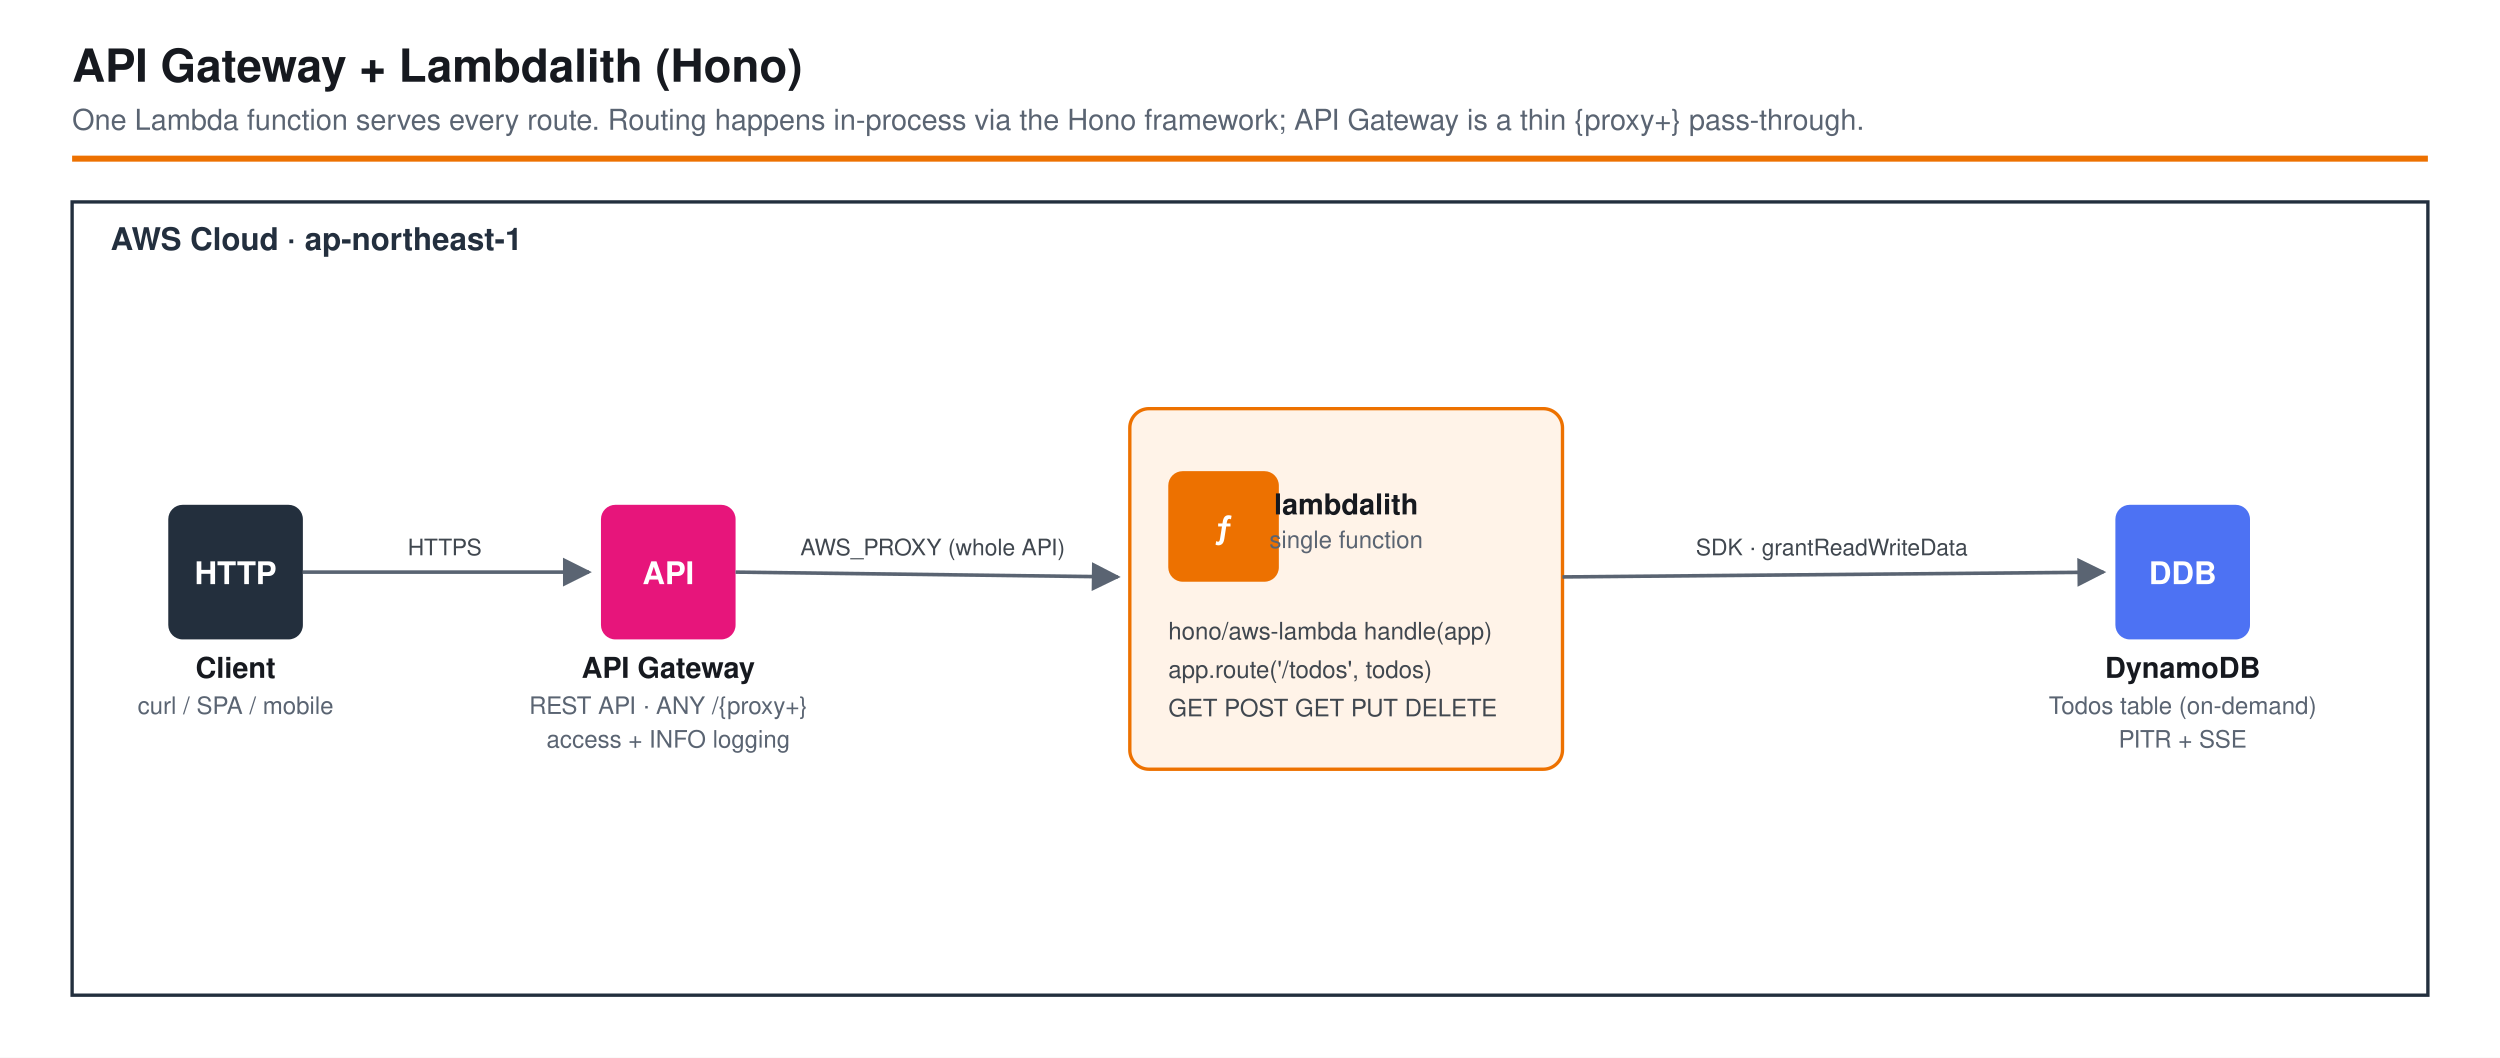
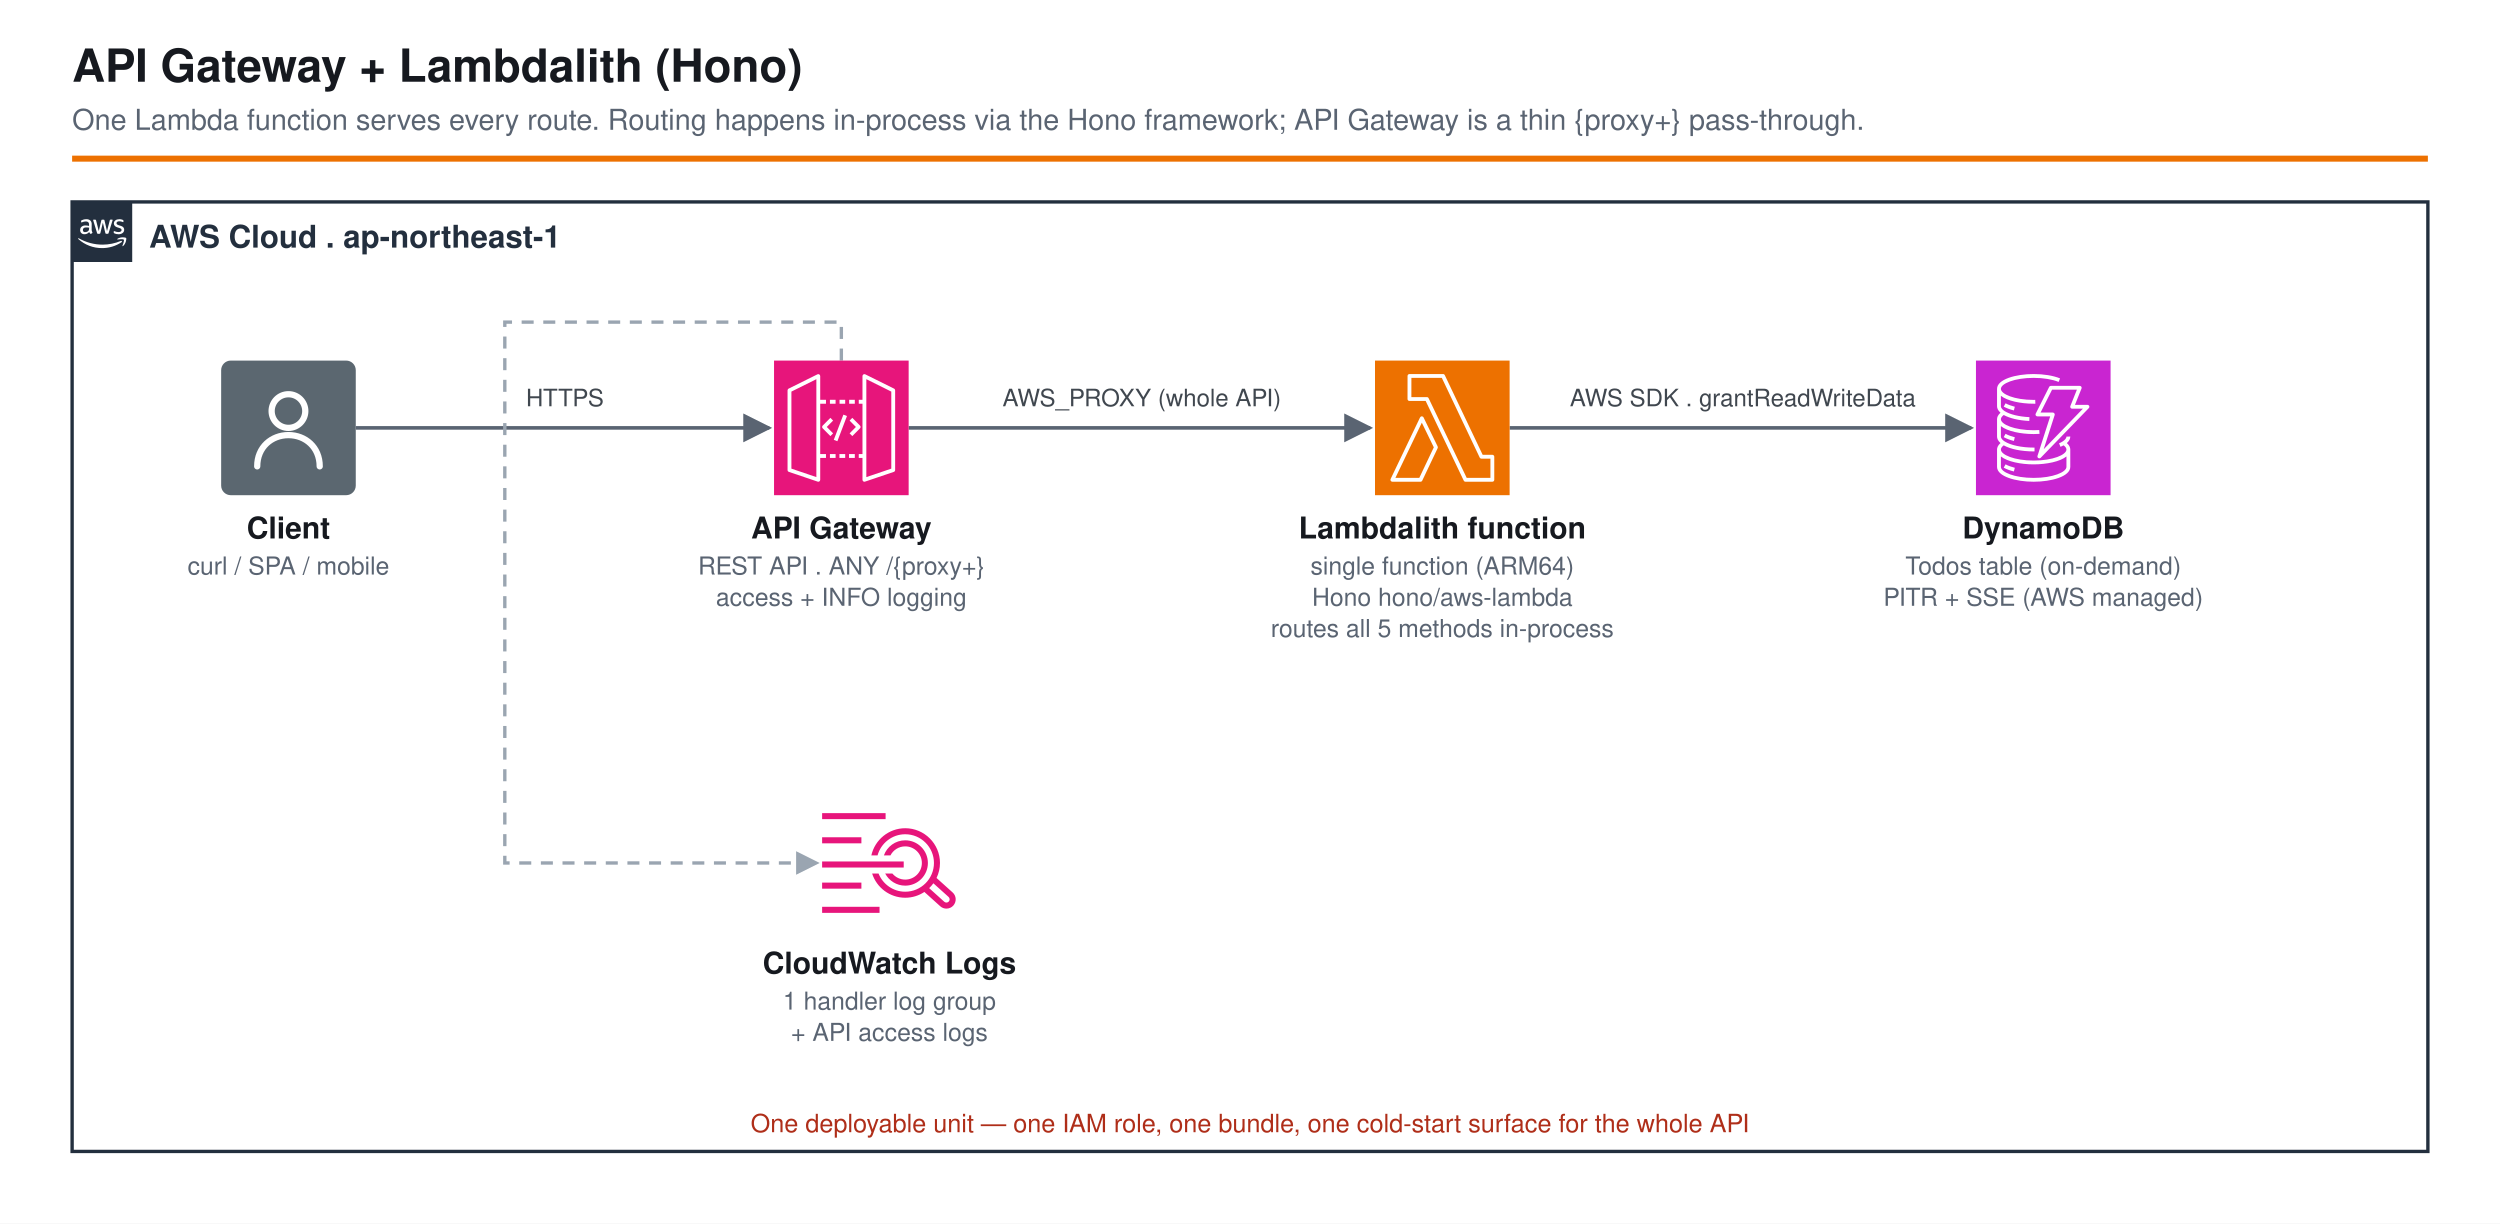
- <svg xmlns="http://www.w3.org/2000/svg" viewBox="0 0 1040 440" width="1040px" height="440px" font-family="Helvetica, Arial, sans-serif" content="&lt;mxfile host=&quot;app.diagrams.net&quot; agent=&quot;aws-cdk-reference-architectures&quot;&gt;&lt;diagram id=&quot;overview&quot; name=&quot;overview&quot;&gt;&lt;mxGraphModel dx=&quot;1040&quot; dy=&quot;440&quot; grid=&quot;0&quot; page=&quot;1&quot; pageWidth=&quot;1040&quot; pageHeight=&quot;440&quot; background=&quot;#ffffff&quot;&gt;&lt;root&gt;&lt;mxCell id=&quot;0&quot;/&gt;&lt;mxCell id=&quot;1&quot; parent=&quot;0&quot;/&gt;&lt;/root&gt;&lt;/mxGraphModel&gt;&lt;/diagram&gt;&lt;/mxfile&gt;">
+ <svg xmlns="http://www.w3.org/2000/svg" content="&lt;mxfile host=&quot;app.diagrams.net&quot; agent=&quot;aws-icon-diagram-skill&quot; version=&quot;24.0.0&quot;&gt;&lt;diagram id=&quot;overview&quot; name=&quot;overview&quot;&gt;&lt;mxGraphModel dx=&quot;1024&quot; dy=&quot;768&quot; grid=&quot;0&quot; gridSize=&quot;10&quot; guides=&quot;1&quot; tooltips=&quot;1&quot; connect=&quot;1&quot; arrows=&quot;1&quot; fold=&quot;1&quot; page=&quot;1&quot; pageScale=&quot;1&quot; pageWidth=&quot;1040&quot; pageHeight=&quot;509&quot; background=&quot;#ffffff&quot; math=&quot;0&quot; shadow=&quot;0&quot;&gt;&lt;root&gt;&lt;mxCell id=&quot;0&quot;/&gt;&lt;mxCell id=&quot;1&quot; parent=&quot;0&quot;/&gt;&lt;mxCell id=&quot;11&quot; value=&quot;AWS Cloud . ap-northeast-1&quot; style=&quot;points=[[0,0],[0.25,0],[0.5,0],[0.75,0],[1,0],[1,0.25],[1,0.5],[1,0.75],[1,1],[0.75,1],[0.5,1],[0.25,1],[0,1],[0,0.75],[0,0.5],[0,0.25]];outlineConnect=0;gradientColor=none;html=1;whiteSpace=wrap;fontSize=12;fontStyle=0;container=1;pointerEvents=0;collapsible=0;recursiveResize=0;shape=mxgraph.aws4.group;grIcon=mxgraph.aws4.group_aws_cloud_alt;strokeColor=#232F3E;fillColor=none;verticalAlign=top;align=left;spacingLeft=30;fontColor=#232F3E;dashed=0;&quot; parent=&quot;1&quot; vertex=&quot;1&quot;&gt;&lt;mxGeometry x=&quot;30.0&quot; y=&quot;84.0&quot; width=&quot;980.0&quot; height=&quot;395.0&quot; as=&quot;geometry&quot;/&gt;&lt;/mxCell&gt;&lt;mxCell id=&quot;12&quot; value=&quot;Client curl / SPA / mobile&quot; style=&quot;sketch=0;outlineConnect=0;fontColor=#232F3E;gradientColor=none;fillColor=#232F3D;strokeColor=none;dashed=0;verticalLabelPosition=bottom;verticalAlign=top;align=center;html=1;fontSize=12;fontStyle=0;aspect=fixed;pointerEvents=1;shape=mxgraph.aws4.client;&quot; parent=&quot;1&quot; vertex=&quot;1&quot;&gt;&lt;mxGeometry x=&quot;92.0&quot; y=&quot;150.0&quot; width=&quot;56&quot; height=&quot;56&quot; as=&quot;geometry&quot;/&gt;&lt;/mxCell&gt;&lt;mxCell id=&quot;13&quot; value=&quot;API Gateway REST API . ANY /{proxy+} access + INFO logging&quot; style=&quot;sketch=0;points=[[0,0,0],[0.25,0,0],[0.5,0,0],[0.75,0,0],[1,0,0],[0,1,0],[0.25,1,0],[0.5,1,0],[0.75,1,0],[1,1,0],[0,0.25,0],[0,0.5,0],[0,0.75,0],[1,0.25,0],[1,0.5,0],[1,0.75,0]];outlineConnect=0;fontColor=#232F3E;fillColor=#E7157B;strokeColor=#ffffff;dashed=0;verticalLabelPosition=bottom;verticalAlign=top;align=center;html=1;fontSize=12;fontStyle=0;aspect=fixed;shape=mxgraph.aws4.resourceIcon;resIcon=mxgraph.aws4.api_gateway;&quot; parent=&quot;1&quot; vertex=&quot;1&quot;&gt;&lt;mxGeometry x=&quot;322.0&quot; y=&quot;150.0&quot; width=&quot;56&quot; height=&quot;56&quot; as=&quot;geometry&quot;/&gt;&lt;/mxCell&gt;&lt;mxCell id=&quot;14&quot; value=&quot;Lambdalith function single function (ARM64) Hono hono/aws-lambda routes all 5 methods in-process&quot; style=&quot;sketch=0;points=[[0,0,0],[0.25,0,0],[0.5,0,0],[0.75,0,0],[1,0,0],[0,1,0],[0.25,1,0],[0.5,1,0],[0.75,1,0],[1,1,0],[0,0.25,0],[0,0.5,0],[0,0.75,0],[1,0.25,0],[1,0.5,0],[1,0.75,0]];outlineConnect=0;fontColor=#232F3E;fillColor=#ED7100;strokeColor=#ffffff;dashed=0;verticalLabelPosition=bottom;verticalAlign=top;align=center;html=1;fontSize=12;fontStyle=0;aspect=fixed;shape=mxgraph.aws4.resourceIcon;resIcon=mxgraph.aws4.lambda;&quot; parent=&quot;1&quot; vertex=&quot;1&quot;&gt;&lt;mxGeometry x=&quot;572.0&quot; y=&quot;150.0&quot; width=&quot;56&quot; height=&quot;56&quot; as=&quot;geometry&quot;/&gt;&lt;/mxCell&gt;&lt;mxCell id=&quot;15&quot; value=&quot;DynamoDB Todos table (on-demand) PITR + SSE (AWS managed)&quot; style=&quot;sketch=0;points=[[0,0,0],[0.25,0,0],[0.5,0,0],[0.75,0,0],[1,0,0],[0,1,0],[0.25,1,0],[0.5,1,0],[0.75,1,0],[1,1,0],[0,0.25,0],[0,0.5,0],[0,0.75,0],[1,0.25,0],[1,0.5,0],[1,0.75,0]];outlineConnect=0;fontColor=#232F3E;fillColor=#C925D1;strokeColor=#ffffff;dashed=0;verticalLabelPosition=bottom;verticalAlign=top;align=center;html=1;fontSize=12;fontStyle=0;aspect=fixed;shape=mxgraph.aws4.resourceIcon;resIcon=mxgraph.aws4.dynamodb;&quot; parent=&quot;1&quot; vertex=&quot;1&quot;&gt;&lt;mxGeometry x=&quot;822.0&quot; y=&quot;150.0&quot; width=&quot;56&quot; height=&quot;56&quot; as=&quot;geometry&quot;/&gt;&lt;/mxCell&gt;&lt;mxCell id=&quot;16&quot; value=&quot;CloudWatch Logs 1 handler log group + API access logs&quot; style=&quot;sketch=0;outlineConnect=0;fontColor=#232F3E;gradientColor=none;fillColor=#E7157B;strokeColor=none;dashed=0;verticalLabelPosition=bottom;verticalAlign=top;align=center;html=1;fontSize=12;fontStyle=0;aspect=fixed;pointerEvents=1;shape=mxgraph.aws4.cloudwatch_logs;&quot; parent=&quot;1&quot; vertex=&quot;1&quot;&gt;&lt;mxGeometry x=&quot;342.0&quot; y=&quot;331.0&quot; width=&quot;56&quot; height=&quot;56&quot; as=&quot;geometry&quot;/&gt;&lt;/mxCell&gt;&lt;mxCell id=&quot;17&quot; value=&quot;HTTPS&quot; style=&quot;edgeStyle=orthogonalEdgeStyle;rounded=0;html=1;fontSize=10;endArrow=block;endFill=1;dashed=0;strokeColor=#5A6472;&quot; parent=&quot;1&quot; source=&quot;12&quot; target=&quot;13&quot; edge=&quot;1&quot;&gt;&lt;mxGeometry relative=&quot;1&quot; as=&quot;geometry&quot;/&gt;&lt;/mxCell&gt;&lt;mxCell id=&quot;18&quot; value=&quot;AWS_PROXY (whole API)&quot; style=&quot;edgeStyle=orthogonalEdgeStyle;rounded=0;html=1;fontSize=10;endArrow=block;endFill=1;dashed=0;strokeColor=#5A6472;&quot; parent=&quot;1&quot; source=&quot;13&quot; target=&quot;14&quot; edge=&quot;1&quot;&gt;&lt;mxGeometry relative=&quot;1&quot; as=&quot;geometry&quot;/&gt;&lt;/mxCell&gt;&lt;mxCell id=&quot;19&quot; value=&quot;AWS SDK . grantReadWriteData&quot; style=&quot;edgeStyle=orthogonalEdgeStyle;rounded=0;html=1;fontSize=10;endArrow=block;endFill=1;dashed=0;strokeColor=#5A6472;&quot; parent=&quot;1&quot; source=&quot;14&quot; target=&quot;15&quot; edge=&quot;1&quot;&gt;&lt;mxGeometry relative=&quot;1&quot; as=&quot;geometry&quot;/&gt;&lt;/mxCell&gt;&lt;mxCell id=&quot;20&quot; value=&quot;&quot; style=&quot;edgeStyle=orthogonalEdgeStyle;rounded=0;html=1;fontSize=10;endArrow=block;endFill=1;dashed=0;strokeColor=#5A6472;&quot; parent=&quot;1&quot; source=&quot;13&quot; target=&quot;16&quot; edge=&quot;1&quot;&gt;&lt;mxGeometry relative=&quot;1&quot; as=&quot;geometry&quot;/&gt;&lt;/mxCell&gt;&lt;/root&gt;&lt;/mxGraphModel&gt;&lt;/diagram&gt;&lt;/mxfile&gt;" viewBox="0 0 1040 509" width="1040px" height="509px" font-family="Helvetica, Arial, sans-serif">
  <defs>
    <marker id="arrow" viewBox="0 0 10 10" refX="9" refY="5" markerWidth="8" markerHeight="8" orient="auto-start-reverse">
      <path d="M0,0 L10,5 L0,10 z" fill="#5A6472" />
    </marker>
+     <marker id="arrowDashed" viewBox="0 0 10 10" refX="9" refY="5" markerWidth="7" markerHeight="7" orient="auto-start-reverse">
+       <path d="M0,0 L10,5 L0,10 z" fill="#9AA5B1" />
+     </marker>
  </defs>
  <style>
-     .title { font-size: 19px; font-weight: 700; fill: #16191F; }
-     .subtitle { font-size: 12px; fill: #5A6472; }
+     .label { font-size: 12.5px; font-weight: 600; fill: #16191F; text-anchor: middle; }
+     .sublabel { font-size: 10.3px; fill: #5A6472; text-anchor: middle; }
+     .edge { stroke-width: 1.5; fill: none; marker-end: url(#arrow); }
+     .edgeDashed { stroke-width: 1.4; fill: none; stroke-dasharray: 5,4; marker-end: url(#arrowDashed); }
+     .edgeLabel { font-size: 10px; fill: #40474F; text-anchor: middle; }
+     .edgeLabelBg { fill: #ffffff; opacity: 0.88; }
+     .laneTitle { font-size: 12.5px; font-weight: 700; }
    .cloudTitle { font-size: 13px; font-weight: 700; fill: #232F3E; }
-     .label { font-size: 12px; font-weight: 600; fill: #16191F; text-anchor: middle; }
-     .sublabel { font-size: 10px; fill: #5A6472; text-anchor: middle; }
-     .tileGlyph { font-size: 13px; font-weight: 700; fill: #ffffff; text-anchor: middle; }
-     .edge { stroke: #5A6472; stroke-width: 1.5; fill: none; marker-end: url(#arrow); }
-     .edgeLabel { font-size: 9.5px; fill: #40474F; text-anchor: middle; }
-     .codeBox { font-size: 10px; fill: #40474F; }
+     .note { font-size: 10.5px; fill: #AF2E19; text-anchor: middle; }
  </style>
-   <rect x="0" y="0" width="1040" height="440" fill="#ffffff" />
-   <text x="30" y="34" class="title">API Gateway + Lambdalith (Hono)</text>
-   <text x="30" y="54" class="subtitle">One Lambda function serves every route. Routing happens in-process via the Hono framework; API Gateway is a thin {proxy+} pass-through.</text>
+   <rect x="0" y="0" width="1040" height="509" fill="#ffffff" />
+   <text x="30" y="34" font-size="19px" font-weight="700" fill="#16191F">API Gateway + Lambdalith (Hono)</text>
+   <text x="30" y="54" font-size="12px" fill="#5A6472">One Lambda function serves every route. Routing happens in-process via the Hono framework; API Gateway is a thin {proxy+} pass-through.</text>
  <line x1="30" y1="66" x2="1010" y2="66" stroke="#ED7100" stroke-width="2.5" />
-   <rect x="30" y="84" width="980" height="330" fill="none" stroke="#232F3E" stroke-width="1.4" />
-   <text x="46" y="104" class="cloudTitle">AWS Cloud · ap-northeast-1</text>
-   <rect x="70" y="210" width="56" height="56" rx="6" fill="#232F3D" />
-   <text x="98" y="243" class="tileGlyph">HTTP</text>
-   <text x="98" y="282" class="label">Client</text>
-   <text x="98" y="297" class="sublabel">curl / SPA / mobile</text>
-   <rect x="250" y="210" width="56" height="56" rx="6" fill="#E7157B" />
-   <text x="278" y="243" class="tileGlyph">API</text>
-   <text x="278" y="282" class="label">API Gateway</text>
-   <text x="278" y="297" class="sublabel">REST API · ANY /{proxy+}</text>
-   <text x="278" y="311" class="sublabel">access + INFO logging</text>
-   <rect x="470" y="170" width="180" height="150" rx="8" fill="#FFF3E8" stroke="#ED7100" stroke-width="1.4" />
-   <rect x="486" y="196" width="46" height="46" rx="6" fill="#ED7100" />
-   <text x="509" y="224" class="tileGlyph">ƒ</text>
-   <text x="560" y="214" class="label">lambdalith</text>
-   <text x="560" y="228" class="sublabel">single function</text>
-   <text x="486" y="266" class="codeBox">hono/aws-lambda handle(app)</text>
-   <text x="486" y="282" class="codeBox">app.route('/todos', todos)</text>
-   <text x="486" y="298" class="codeBox">GET POST GET PUT DELETE</text>
-   <rect x="880" y="210" width="56" height="56" rx="6" fill="#4D72F3" />
-   <text x="908" y="243" class="tileGlyph">DDB</text>
-   <text x="908" y="282" class="label">DynamoDB</text>
-   <text x="908" y="297" class="sublabel">Todos table (on-demand)</text>
-   <text x="908" y="311" class="sublabel">PITR + SSE</text>
-   <path class="edge" d="M 126 238 L 245 238" />
-   <text x="185" y="231" class="edgeLabel">HTTPS</text>
-   <path class="edge" d="M 306 238 L 465 240" />
-   <text x="388" y="231" class="edgeLabel">AWS_PROXY (whole API)</text>
-   <path class="edge" d="M 650 240 L 875 238" />
-   <text x="762" y="231" class="edgeLabel">SDK · grantReadWriteData</text>
+   <rect x="30.0" y="84.0" width="980.0" height="395.0" fill="none" stroke="#232F3E" stroke-width="1.4" />
+   <g transform="translate(30.00,54.00)">
+     <path d="M 6.09 37.18 C 6.01 37.18 5.93 37.19 5.85 37.19 C 5.5 37.19 5.15 37.23 4.81 37.32 C 4.53 37.39 4.25 37.49 3.98 37.62 C 3.9 37.65 3.84 37.7 3.79 37.76 C 3.75 37.83 3.74 37.91 3.74 37.99 L 3.74 38.32 C 3.74 38.46 3.79 38.53 3.89 38.53 L 3.99 38.53 L 4.22 38.44 C 4.45 38.35 4.69 38.27 4.94 38.21 C 5.17 38.16 5.41 38.13 5.65 38.13 C 6.04 38.09 6.43 38.2 6.73 38.44 C 6.97 38.74 7.09 39.12 7.05 39.5 L 7.05 39.99 C 6.79 39.93 6.54 39.88 6.29 39.84 C 6.05 39.81 5.81 39.79 5.57 39.79 C 4.98 39.76 4.4 39.94 3.94 40.31 C 3.54 40.65 3.32 41.15 3.34 41.68 C 3.31 42.15 3.49 42.62 3.82 42.96 C 4.18 43.29 4.66 43.46 5.15 43.44 C 5.91 43.45 6.63 43.11 7.11 42.51 C 7.18 42.66 7.24 42.79 7.31 42.91 C 7.38 43.02 7.46 43.12 7.55 43.21 C 7.6 43.27 7.67 43.31 7.75 43.31 C 7.81 43.31 7.87 43.29 7.92 43.25 L 8.34 42.97 C 8.41 42.93 8.46 42.86 8.47 42.77 C 8.47 42.72 8.45 42.67 8.42 42.62 C 8.34 42.47 8.26 42.31 8.21 42.14 C 8.15 41.95 8.12 41.75 8.13 41.55 L 8.14 39.37 C 8.2 38.77 8 38.18 7.59 37.74 C 7.17 37.39 6.64 37.19 6.09 37.18 Z M 19.89 37.19 C 19.78 37.19 19.68 37.19 19.57 37.2 C 19.29 37.2 19 37.24 18.73 37.31 C 18.47 37.38 18.23 37.5 18.02 37.66 C 17.82 37.81 17.66 37.99 17.54 38.21 C 17.42 38.43 17.35 38.67 17.36 38.92 C 17.36 39.27 17.48 39.61 17.69 39.89 C 17.97 40.22 18.34 40.46 18.76 40.56 L 19.72 40.87 C 19.97 40.93 20.2 41.05 20.39 41.22 C 20.51 41.35 20.58 41.51 20.57 41.69 C 20.58 41.94 20.45 42.18 20.23 42.31 C 19.93 42.48 19.6 42.56 19.26 42.54 C 18.99 42.54 18.72 42.51 18.46 42.45 C 18.22 42.4 17.98 42.32 17.75 42.22 L 17.59 42.15 C 17.54 42.14 17.5 42.14 17.46 42.15 C 17.36 42.15 17.31 42.22 17.31 42.36 L 17.31 42.69 C 17.31 42.76 17.32 42.82 17.35 42.89 C 17.4 42.97 17.47 43.03 17.56 43.07 C 17.8 43.19 18.06 43.28 18.32 43.34 C 18.66 43.41 19 43.45 19.35 43.45 L 19.33 43.46 C 19.66 43.45 19.98 43.4 20.29 43.3 C 20.55 43.22 20.8 43.09 21.01 42.92 C 21.21 42.77 21.38 42.57 21.49 42.34 C 21.61 42.1 21.67 41.83 21.66 41.56 C 21.67 41.23 21.56 40.9 21.36 40.63 C 21.09 40.32 20.73 40.09 20.33 39.99 L 19.39 39.69 C 19.13 39.61 18.88 39.49 18.67 39.32 C 18.54 39.2 18.47 39.03 18.47 38.85 C 18.46 38.61 18.58 38.38 18.79 38.25 C 19.06 38.11 19.36 38.05 19.67 38.06 C 20.11 38.06 20.55 38.14 20.96 38.32 C 21.04 38.37 21.12 38.4 21.21 38.41 C 21.31 38.41 21.36 38.34 21.36 38.19 L 21.36 37.88 C 21.37 37.8 21.35 37.72 21.31 37.66 C 21.25 37.59 21.18 37.54 21.11 37.49 L 20.83 37.38 L 20.45 37.27 L 20.01 37.2 C 19.97 37.2 19.93 37.19 19.89 37.19 Z M 16.02 37.36 C 15.94 37.35 15.86 37.38 15.79 37.42 C 15.72 37.5 15.68 37.59 15.66 37.69 L 14.51 42.14 L 13.47 37.71 C 13.45 37.61 13.41 37.52 13.34 37.44 C 13.26 37.39 13.17 37.37 13.07 37.38 L 12.54 37.38 C 12.44 37.37 12.35 37.39 12.27 37.44 C 12.2 37.51 12.15 37.61 12.14 37.71 L 11.09 42.14 L 9.97 37.7 C 9.95 37.6 9.91 37.51 9.84 37.44 C 9.76 37.39 9.67 37.36 9.58 37.37 L 8.92 37.37 C 8.81 37.37 8.76 37.43 8.76 37.54 C 8.77 37.63 8.79 37.72 8.82 37.81 L 10.38 42.95 C 10.4 43.05 10.45 43.14 10.52 43.21 C 10.6 43.26 10.69 43.29 10.78 43.28 L 11.36 43.26 C 11.46 43.27 11.55 43.25 11.63 43.19 C 11.7 43.12 11.74 43.03 11.76 42.93 L 12.79 38.64 L 13.82 42.93 C 13.83 43.03 13.88 43.12 13.95 43.19 C 14.03 43.25 14.12 43.27 14.21 43.26 L 14.79 43.26 C 14.88 43.27 14.97 43.25 15.04 43.2 C 15.11 43.13 15.16 43.03 15.18 42.94 L 16.79 37.79 C 16.84 37.72 16.84 37.63 16.84 37.63 C 16.84 37.59 16.84 37.56 16.84 37.52 C 16.84 37.48 16.82 37.43 16.79 37.4 C 16.76 37.37 16.72 37.35 16.67 37.36 L 16.05 37.36 C 16.04 37.36 16.03 37.36 16.02 37.36 Z M 5.65 40.62 C 5.7 40.62 5.75 40.62 5.8 40.62 L 6.43 40.62 C 6.64 40.64 6.85 40.67 7.06 40.71 L 7.07 41.01 C 7.07 41.21 7.05 41.4 7 41.59 C 6.96 41.75 6.88 41.9 6.77 42.01 C 6.61 42.21 6.39 42.36 6.14 42.44 C 5.91 42.52 5.67 42.56 5.43 42.56 C 5.18 42.6 4.93 42.53 4.73 42.37 C 4.55 42.18 4.46 41.92 4.49 41.66 C 4.47 41.36 4.59 41.08 4.81 40.89 C 5.06 40.72 5.35 40.62 5.65 40.62 Z M 21.04 44.72 C 20.34 44.73 19.51 44.89 18.89 45.33 C 18.69 45.47 18.72 45.63 18.94 45.63 C 19.64 45.54 21.21 45.35 21.5 45.71 C 21.78 46.06 21.19 47.54 20.94 48.21 C 20.86 48.41 21.04 48.49 21.21 48.34 C 22.39 47.36 22.72 45.3 22.46 45 C 22.32 44.85 21.74 44.71 21.04 44.72 Z M 2.65 45.1 C 2.5 45.12 2.42 45.3 2.58 45.44 C 5.29 47.89 8.82 49.23 12.48 49.21 C 15.37 49.22 18.2 48.36 20.59 46.74 C 20.95 46.47 20.64 46.07 20.26 46.23 C 17.87 47.24 15.3 47.76 12.71 47.77 C 9.23 47.78 5.82 46.87 2.81 45.14 C 2.75 45.11 2.7 45.1 2.65 45.1 Z M 0 30 L 25 30 L 25 55 L 0 55 Z" fill="#232f3e" stroke="none" />
+   </g>
+   <text x="62.0" y="103.0" class="cloudTitle">AWS Cloud . ap-northeast-1</text>
+   <path class="edge" d="M 148.0 178.0 L 320.0 178.0" style="stroke:#5A6472" />
+   <rect class="edgeLabelBg" x="215.0" y="158.0" width="40.0" height="14" />
+   <text class="edgeLabel" x="235.0" y="169.0">HTTPS</text>
+   <path class="edge" d="M 378.0 178.0 L 570.0 178.0" style="stroke:#5A6472" />
+   <rect class="edgeLabelBg" x="412.0" y="158.0" width="126.0" height="14" />
+   <text class="edgeLabel" x="475.0" y="169.0">AWS_PROXY (whole API)</text>
+   <path class="edge" d="M 628.0 178.0 L 820.0 178.0" style="stroke:#5A6472" />
+   <rect class="edgeLabelBg" x="641.0" y="158.0" width="168.0" height="14" />
+   <text class="edgeLabel" x="725.0" y="169.0">AWS SDK . grantReadWriteData</text>
+   <path class="edgeDashed" d="M 350.0 150.0 L 350.0 134.0 L 210.0 134.0 L 210.0 359.0 L 340.0 359.0" style="stroke:#9AA5B1" />
+   <g transform="translate(92.00,150.00)">
+     <rect width="56" height="56" rx="4" fill="#5B6770" stroke="none" />
+     <g fill="none" stroke="#ffffff" stroke-width="2.6" stroke-linecap="round" stroke-linejoin="round">
+       <circle cx="28" cy="21" r="7" />
+       <path d="M15 44c0-8 6-13 13-13s13 5 13 13" />
+     </g>
+   </g>
+   <text class="label" x="120" y="224">Client</text>
+   <text class="sublabel" x="120" y="239">curl / SPA / mobile</text>
+   <g transform="translate(-552.72,-253.20) scale(1.12)">
+     <g>
+       <path d="M 781 360 L 831 360 L 831 410 L 781 410 Z" fill="#e7157b" stroke="none" pointer-events="all" style="fill: light-dark(rgb(231, 21, 123), rgb(255, 129, 217));" />
+       <path d="M 801.76 396.17 L 803.86 396.17 L 803.86 394.73 L 801.76 394.73 Z M 805.29 396.17 L 807.43 396.17 L 807.43 394.73 L 805.29 394.73 Z M 796.72 366.91 L 787.45 371.52 L 787.45 400.14 L 796.72 403.28 Z M 798.15 376.02 L 798.15 394.73 L 800.29 394.73 L 800.29 396.17 L 798.15 396.17 L 798.15 404.28 C 798.15 404.51 798.04 404.73 797.85 404.87 C 797.73 404.95 797.58 405 797.44 405 C 797.36 405 797.28 404.99 797.21 404.96 L 786.5 401.34 C 786.21 401.24 786.02 400.97 786.02 400.66 L 786.02 371.07 C 786.02 370.8 786.17 370.54 786.42 370.42 L 797.12 365.11 C 797.34 365 797.6 365.01 797.81 365.14 C 798.02 365.28 798.15 365.51 798.15 365.76 L 798.15 374.58 L 800.29 374.58 L 800.29 376.02 Z M 808.85 396.17 L 811 396.17 L 811 394.73 L 808.85 394.73 Z M 808.9 376.02 L 811 376.02 L 811 374.58 L 808.9 374.58 Z M 805.33 376.02 L 807.43 376.02 L 807.43 374.58 L 805.33 374.58 Z M 801.76 376.02 L 803.86 376.02 L 803.86 374.58 L 801.76 374.58 Z M 824.55 371.52 L 815.28 366.91 L 815.28 403.28 L 824.55 400.14 Z M 825.98 400.66 C 825.98 400.97 825.79 401.24 825.5 401.34 L 814.79 404.96 C 814.72 404.99 814.64 405 814.56 405 C 814.42 405 814.27 404.95 814.15 404.87 C 813.96 404.73 813.85 404.51 813.85 404.28 L 813.85 396.17 L 812.47 396.17 L 812.47 394.73 L 813.85 394.73 L 813.85 376.02 L 812.47 376.02 L 812.47 374.58 L 813.85 374.58 L 813.85 365.76 C 813.85 365.51 813.98 365.28 814.19 365.14 C 814.4 365.01 814.66 365 814.88 365.11 L 825.58 370.42 C 825.83 370.54 825.98 370.8 825.98 371.07 Z M 808.09 380.6 L 806.76 380.08 L 803.19 389.44 L 804.53 389.95 Z M 812.93 385.17 C 813.21 384.89 813.21 384.43 812.93 384.15 L 810.07 381.27 L 809.06 382.29 L 811.41 384.66 L 809.06 387.03 L 810.07 388.05 Z M 801.93 388.05 L 799.07 385.17 C 798.79 384.89 798.79 384.43 799.07 384.15 L 801.93 381.27 L 802.94 382.29 L 800.59 384.66 L 802.94 387.03 Z" fill="#ffffff" stroke="none" pointer-events="all" style="fill: light-dark(rgb(255, 255, 255), rgb(18, 18, 18));" />
+     </g>
+   </g>
+   <text class="label" x="350" y="224">API Gateway</text>
+   <text class="sublabel" x="350" y="239">REST API . ANY /{proxy+}</text>
+   <text class="sublabel" x="350" y="252">access + INFO logging</text>
+   <g transform="translate(262.88,-292.40) scale(1.12)">
+     <g>
+       <path d="M 276 395 L 326 395 L 326 445 L 276 445 Z" fill="#ed7100" stroke="none" pointer-events="all" style="fill: light-dark(rgb(237, 113, 0), rgb(216, 109, 12));" />
+       <path d="M 292.45 438.57 L 283.58 438.57 L 293.39 418.07 L 297.84 427.22 Z M 294.03 416.11 C 293.91 415.86 293.66 415.71 293.39 415.71 L 293.39 415.71 C 293.11 415.71 292.86 415.87 292.74 416.11 L 281.8 438.98 C 281.7 439.2 281.71 439.46 281.84 439.67 C 281.97 439.87 282.2 440 282.45 440 L 292.9 440 C 293.18 440 293.43 439.84 293.55 439.59 L 299.28 427.52 C 299.37 427.32 299.37 427.1 299.27 426.9 Z M 318.87 438.57 L 310.06 438.57 L 295.92 408.98 C 295.81 408.73 295.55 408.57 295.28 408.57 L 289.51 408.57 L 289.52 401.43 L 300.82 401.43 L 314.89 431.02 C 315.01 431.27 315.26 431.43 315.54 431.43 L 318.87 431.43 Z M 319.59 430 L 315.99 430 L 301.92 400.41 C 301.8 400.16 301.55 400 301.27 400 L 288.8 400 C 288.41 400 288.09 400.32 288.09 400.71 L 288.08 409.29 C 288.08 409.48 288.15 409.66 288.29 409.79 C 288.42 409.93 288.6 410 288.79 410 L 294.82 410 L 308.96 439.59 C 309.08 439.84 309.33 440 309.61 440 L 319.59 440 C 319.98 440 320.3 439.68 320.3 439.29 L 320.3 430.71 C 320.3 430.32 319.98 430 319.59 430 Z" fill="#ffffff" stroke="none" pointer-events="all" style="fill: light-dark(rgb(255, 255, 255), rgb(18, 18, 18));" />
+     </g>
+   </g>
+   <text class="label" x="600" y="224">Lambdalith function</text>
+   <text class="sublabel" x="600" y="239">single function (ARM64)</text>
+   <text class="sublabel" x="600" y="252">Hono hono/aws-lambda</text>
+   <text class="sublabel" x="600" y="265">routes all 5 methods in-process</text>
+   <g transform="translate(-209.52,-362.96) scale(1.12)">
+     <g>
+       <path d="M 921 458 L 971 458 L 971 508 L 921 508 Z" fill="#c925d1" stroke="none" pointer-events="all" style="fill: light-dark(rgb(201, 37, 209), rgb(255, 124, 255));" />
+       <path d="M 954.61 493.61 C 952.22 495.54 947.22 496.55 942.43 496.55 C 937.65 496.55 932.64 495.53 930.26 493.61 L 930.26 497.49 L 930.26 497.49 C 930.26 499.43 935.26 501.58 942.43 501.58 C 949.6 501.58 954.6 499.43 954.61 497.49 Z M 954.61 486.23 L 956.03 486.22 L 956.03 486.23 C 956.03 487.09 955.6 487.9 954.76 488.64 C 955.78 489.53 956.03 490.41 956.03 491.04 C 956.03 491.05 956.03 491.05 956.03 491.05 L 956.03 497.49 L 956.03 497.49 C 956.03 501.07 949.03 503 942.43 503 C 935.85 503 928.87 501.08 928.83 497.51 C 928.83 497.51 928.83 497.51 928.83 497.5 L 928.83 491.04 C 928.83 491.04 928.83 491.04 928.83 491.03 C 928.83 490.41 929.09 489.53 930.11 488.63 C 929.09 487.74 928.84 486.87 928.83 486.25 L 928.83 486.25 C 928.83 486.24 928.83 486.24 928.83 486.24 L 928.83 479.77 C 928.83 479.77 928.83 479.77 928.83 479.77 C 928.83 479.14 929.09 478.26 930.11 477.37 C 929.09 476.48 928.84 475.6 928.83 474.98 L 928.83 474.98 C 928.83 474.98 928.83 474.98 928.83 474.97 L 928.83 468.51 C 928.83 468.51 928.83 468.5 928.83 468.5 C 928.84 464.93 935.84 463 942.43 463 C 946.15 463 949.73 463.59 952.24 464.62 L 951.7 465.93 C 949.35 464.97 945.97 464.42 942.43 464.42 C 935.26 464.42 930.26 466.57 930.26 468.51 C 930.26 470.45 935.26 472.61 942.43 472.61 C 942.63 472.61 942.82 472.61 943.01 472.6 L 943.07 474.02 C 942.86 474.02 942.64 474.02 942.43 474.02 C 937.65 474.02 932.64 473 930.26 471.08 L 930.26 474.96 L 930.26 474.96 L 930.26 474.97 C 930.27 475.72 931.03 476.37 931.67 476.78 C 933.59 478 937.03 478.84 940.87 479.01 L 940.81 480.43 C 936.92 480.25 933.51 479.44 931.32 478.21 C 930.78 478.61 930.26 479.16 930.26 479.78 C 930.26 481.71 935.26 483.87 942.43 483.87 C 943.14 483.87 943.83 483.85 944.51 483.8 L 944.61 485.22 C 943.9 485.26 943.17 485.29 942.43 485.29 C 937.65 485.29 932.64 484.27 930.26 482.34 L 930.26 486.22 L 930.26 486.22 C 930.27 486.98 931.03 487.63 931.67 488.04 C 933.86 489.44 937.99 490.32 942.43 490.32 L 942.75 490.32 L 942.75 491.74 L 942.43 491.74 C 937.92 491.74 933.82 490.9 931.31 489.48 C 930.77 489.88 930.26 490.43 930.26 491.04 C 930.26 492.98 935.26 495.14 942.43 495.14 C 949.6 495.14 954.6 492.98 954.61 491.05 L 954.61 491.04 L 954.61 491.04 C 954.6 490.42 954.09 489.88 953.55 489.48 C 953.2 489.67 952.83 489.86 952.4 490.04 L 951.86 488.73 C 952.38 488.52 952.83 488.29 953.19 488.04 C 953.84 487.62 954.61 486.97 954.61 486.23 Z M 960.72 475.87 L 956.72 475.87 C 956.49 475.87 956.26 475.75 956.13 475.56 C 956 475.36 955.97 475.12 956.06 474.9 L 958.49 468.81 L 949.27 468.81 L 944.99 477.31 L 949.54 477.31 C 949.77 477.31 949.99 477.42 950.12 477.61 C 950.26 477.79 950.29 478.02 950.23 478.24 L 946.16 490.92 Z M 962.92 475.65 L 945.06 494.1 C 944.92 494.24 944.73 494.32 944.54 494.32 C 944.42 494.32 944.29 494.28 944.18 494.22 C 943.89 494.05 943.76 493.71 943.86 493.39 L 948.57 478.73 L 943.83 478.73 C 943.58 478.73 943.35 478.6 943.22 478.4 C 943.09 478.19 943.08 477.93 943.19 477.71 L 948.19 467.79 C 948.31 467.55 948.56 467.4 948.83 467.4 L 959.54 467.4 C 959.78 467.4 960 467.51 960.14 467.71 C 960.27 467.9 960.3 468.15 960.21 468.37 L 957.77 474.45 L 962.4 474.45 C 962.69 474.45 962.95 474.62 963.06 474.88 C 963.17 475.14 963.11 475.45 962.92 475.65 Z M 931.3 497.77 C 932.31 498.34 933.58 498.82 935.08 499.19 L 935.43 497.82 C 934.08 497.48 932.89 497.04 932 496.54 Z M 935.08 487.86 L 935.43 486.48 C 934.08 486.14 932.89 485.7 932 485.2 L 931.3 486.43 C 932.31 487 933.58 487.48 935.08 487.86 Z M 931.3 475.1 L 932 473.87 C 932.89 474.37 934.08 474.81 935.43 475.15 L 935.08 476.52 C 933.58 476.15 932.31 475.67 931.3 475.1 Z" fill="#ffffff" stroke="none" pointer-events="all" style="fill: light-dark(rgb(255, 255, 255), rgb(18, 18, 18));" />
+     </g>
+   </g>
+   <text class="label" x="850" y="224">DynamoDB</text>
+   <text class="sublabel" x="850" y="239">Todos table (on-demand)</text>
+   <text class="sublabel" x="850" y="252">PITR + SSE (AWS managed)</text>
+   <g transform="translate(234.48,213.40) scale(1.12)">
+     <g>
+       <rect x="96" y="111.41" width="50" height="37.18" fill="none" stroke="none" pointer-events="all" />
+       <path d="M 126.87 121.58 C 123.21 121.58 120.1 123.93 118.94 127.19 L 121.38 127.19 C 122.4 125.2 124.48 123.83 126.87 123.83 C 130.28 123.83 133.05 126.6 133.05 130 C 133.05 133.4 130.28 136.17 126.87 136.17 C 124.96 136.17 123.25 135.3 122.11 133.93 L 119.43 133.93 C 120.85 136.6 123.65 138.42 126.87 138.42 C 131.52 138.42 135.29 134.64 135.29 130 C 135.29 125.36 131.52 121.58 126.87 121.58 Z M 96 139.54 L 110.59 139.54 L 110.59 137.3 L 96 137.3 Z M 96 122.7 L 110.59 122.7 L 110.59 120.46 L 96 120.46 Z M 96 131.68 L 126.31 131.68 L 126.31 129.44 L 96 129.44 Z M 142.97 142.62 L 137.33 137.54 C 136.86 138.19 136.34 138.79 135.76 139.34 L 141.37 144.4 C 141.86 144.84 142.62 144.8 143.06 144.31 C 143.5 143.82 143.47 143.06 142.97 142.62 Z M 144.73 145.82 C 144.05 146.57 143.11 146.95 142.17 146.95 C 141.35 146.95 140.52 146.66 139.87 146.07 L 133.98 140.76 C 131.94 142.12 129.5 142.91 126.87 142.91 C 121.12 142.91 116.24 139.13 114.58 133.93 L 116.97 133.93 C 118.54 137.87 122.38 140.67 126.87 140.67 C 132.75 140.67 137.54 135.88 137.54 130 C 137.54 124.12 132.75 119.33 126.87 119.33 C 121.96 119.33 117.83 122.67 116.59 127.19 L 114.28 127.19 C 115.57 121.42 120.72 117.09 126.87 117.09 C 133.99 117.09 139.78 122.88 139.78 130 C 139.78 131.99 139.31 133.88 138.5 135.57 L 144.48 140.95 C 145.89 142.22 146 144.4 144.73 145.82 Z M 96 148.52 L 117.33 148.52 L 117.33 146.28 L 96 146.28 Z M 96 113.72 L 119.58 113.72 L 119.58 111.48 L 96 111.48 Z" fill="#e7157b" stroke="none" pointer-events="all" style="fill: light-dark(rgb(231, 21, 123), rgb(255, 129, 217));" />
+     </g>
+   </g>
+   <text class="label" x="370" y="405">CloudWatch Logs</text>
+   <text class="sublabel" x="370" y="420">1 handler log group</text>
+   <text class="sublabel" x="370" y="433">+ API access logs</text>
+   <text class="note" x="520" y="471">One deployable unit — one IAM role, one bundle, one cold-start surface for the whole API</text>
</svg>
